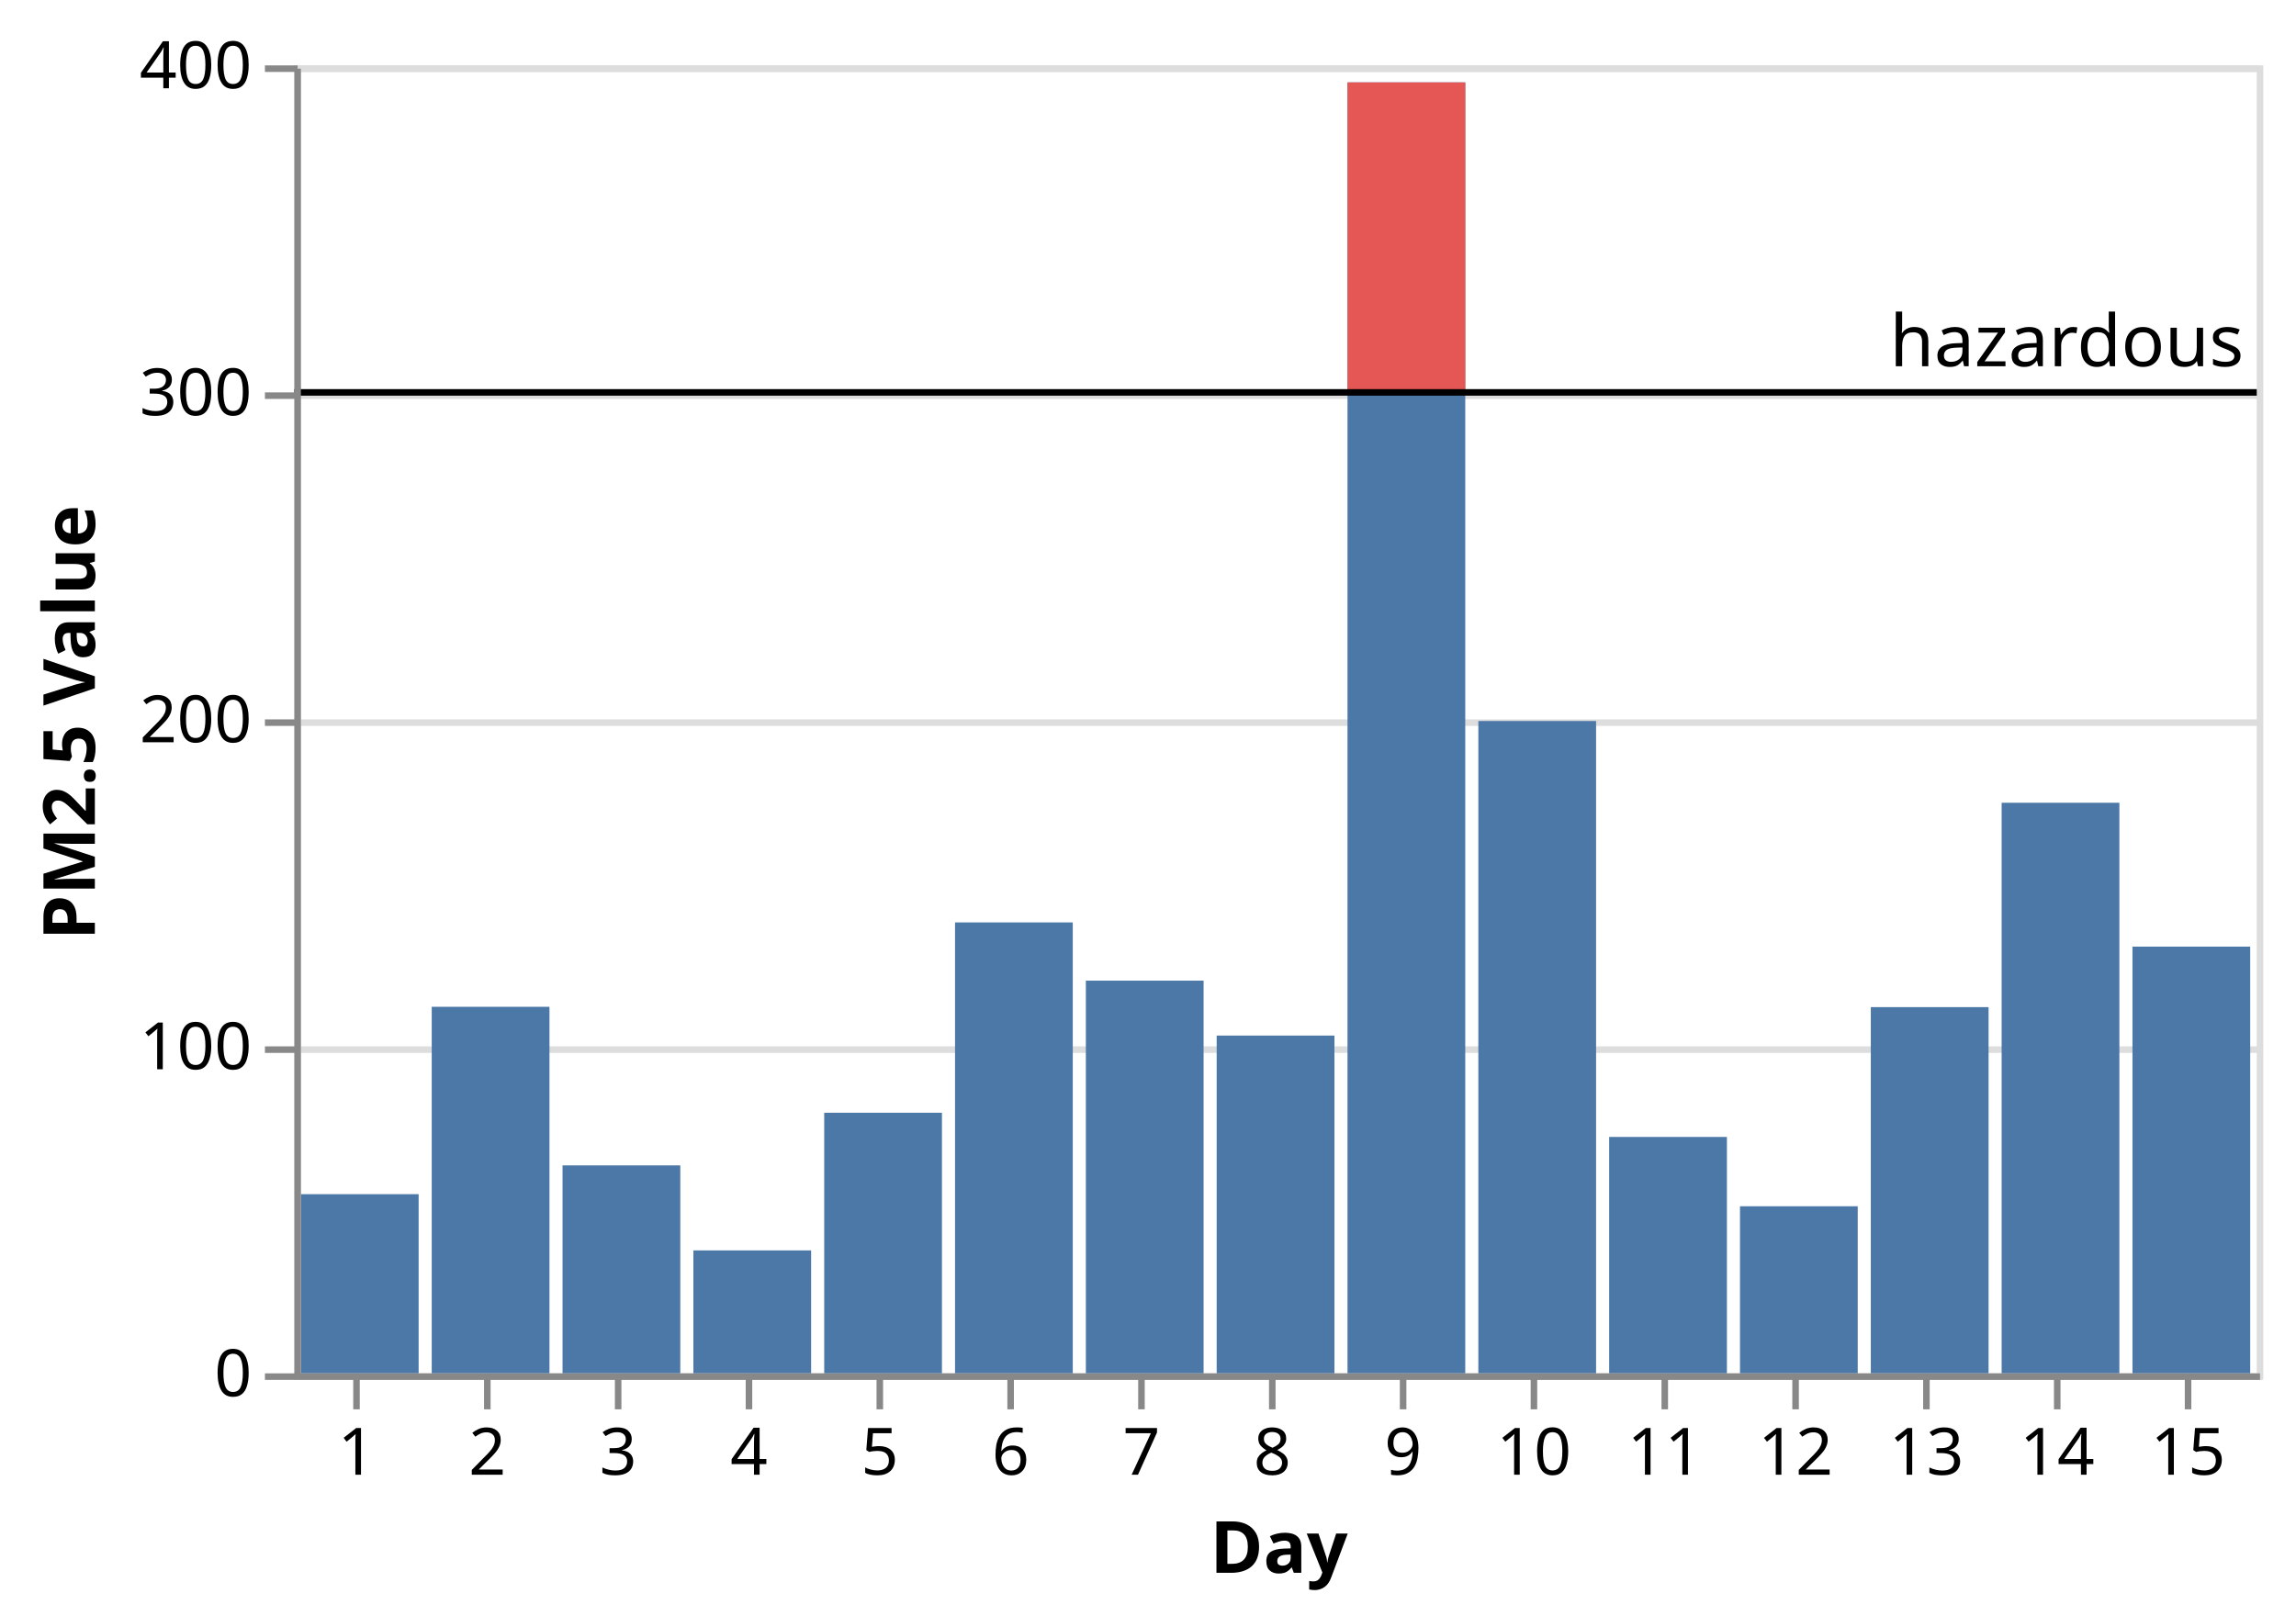
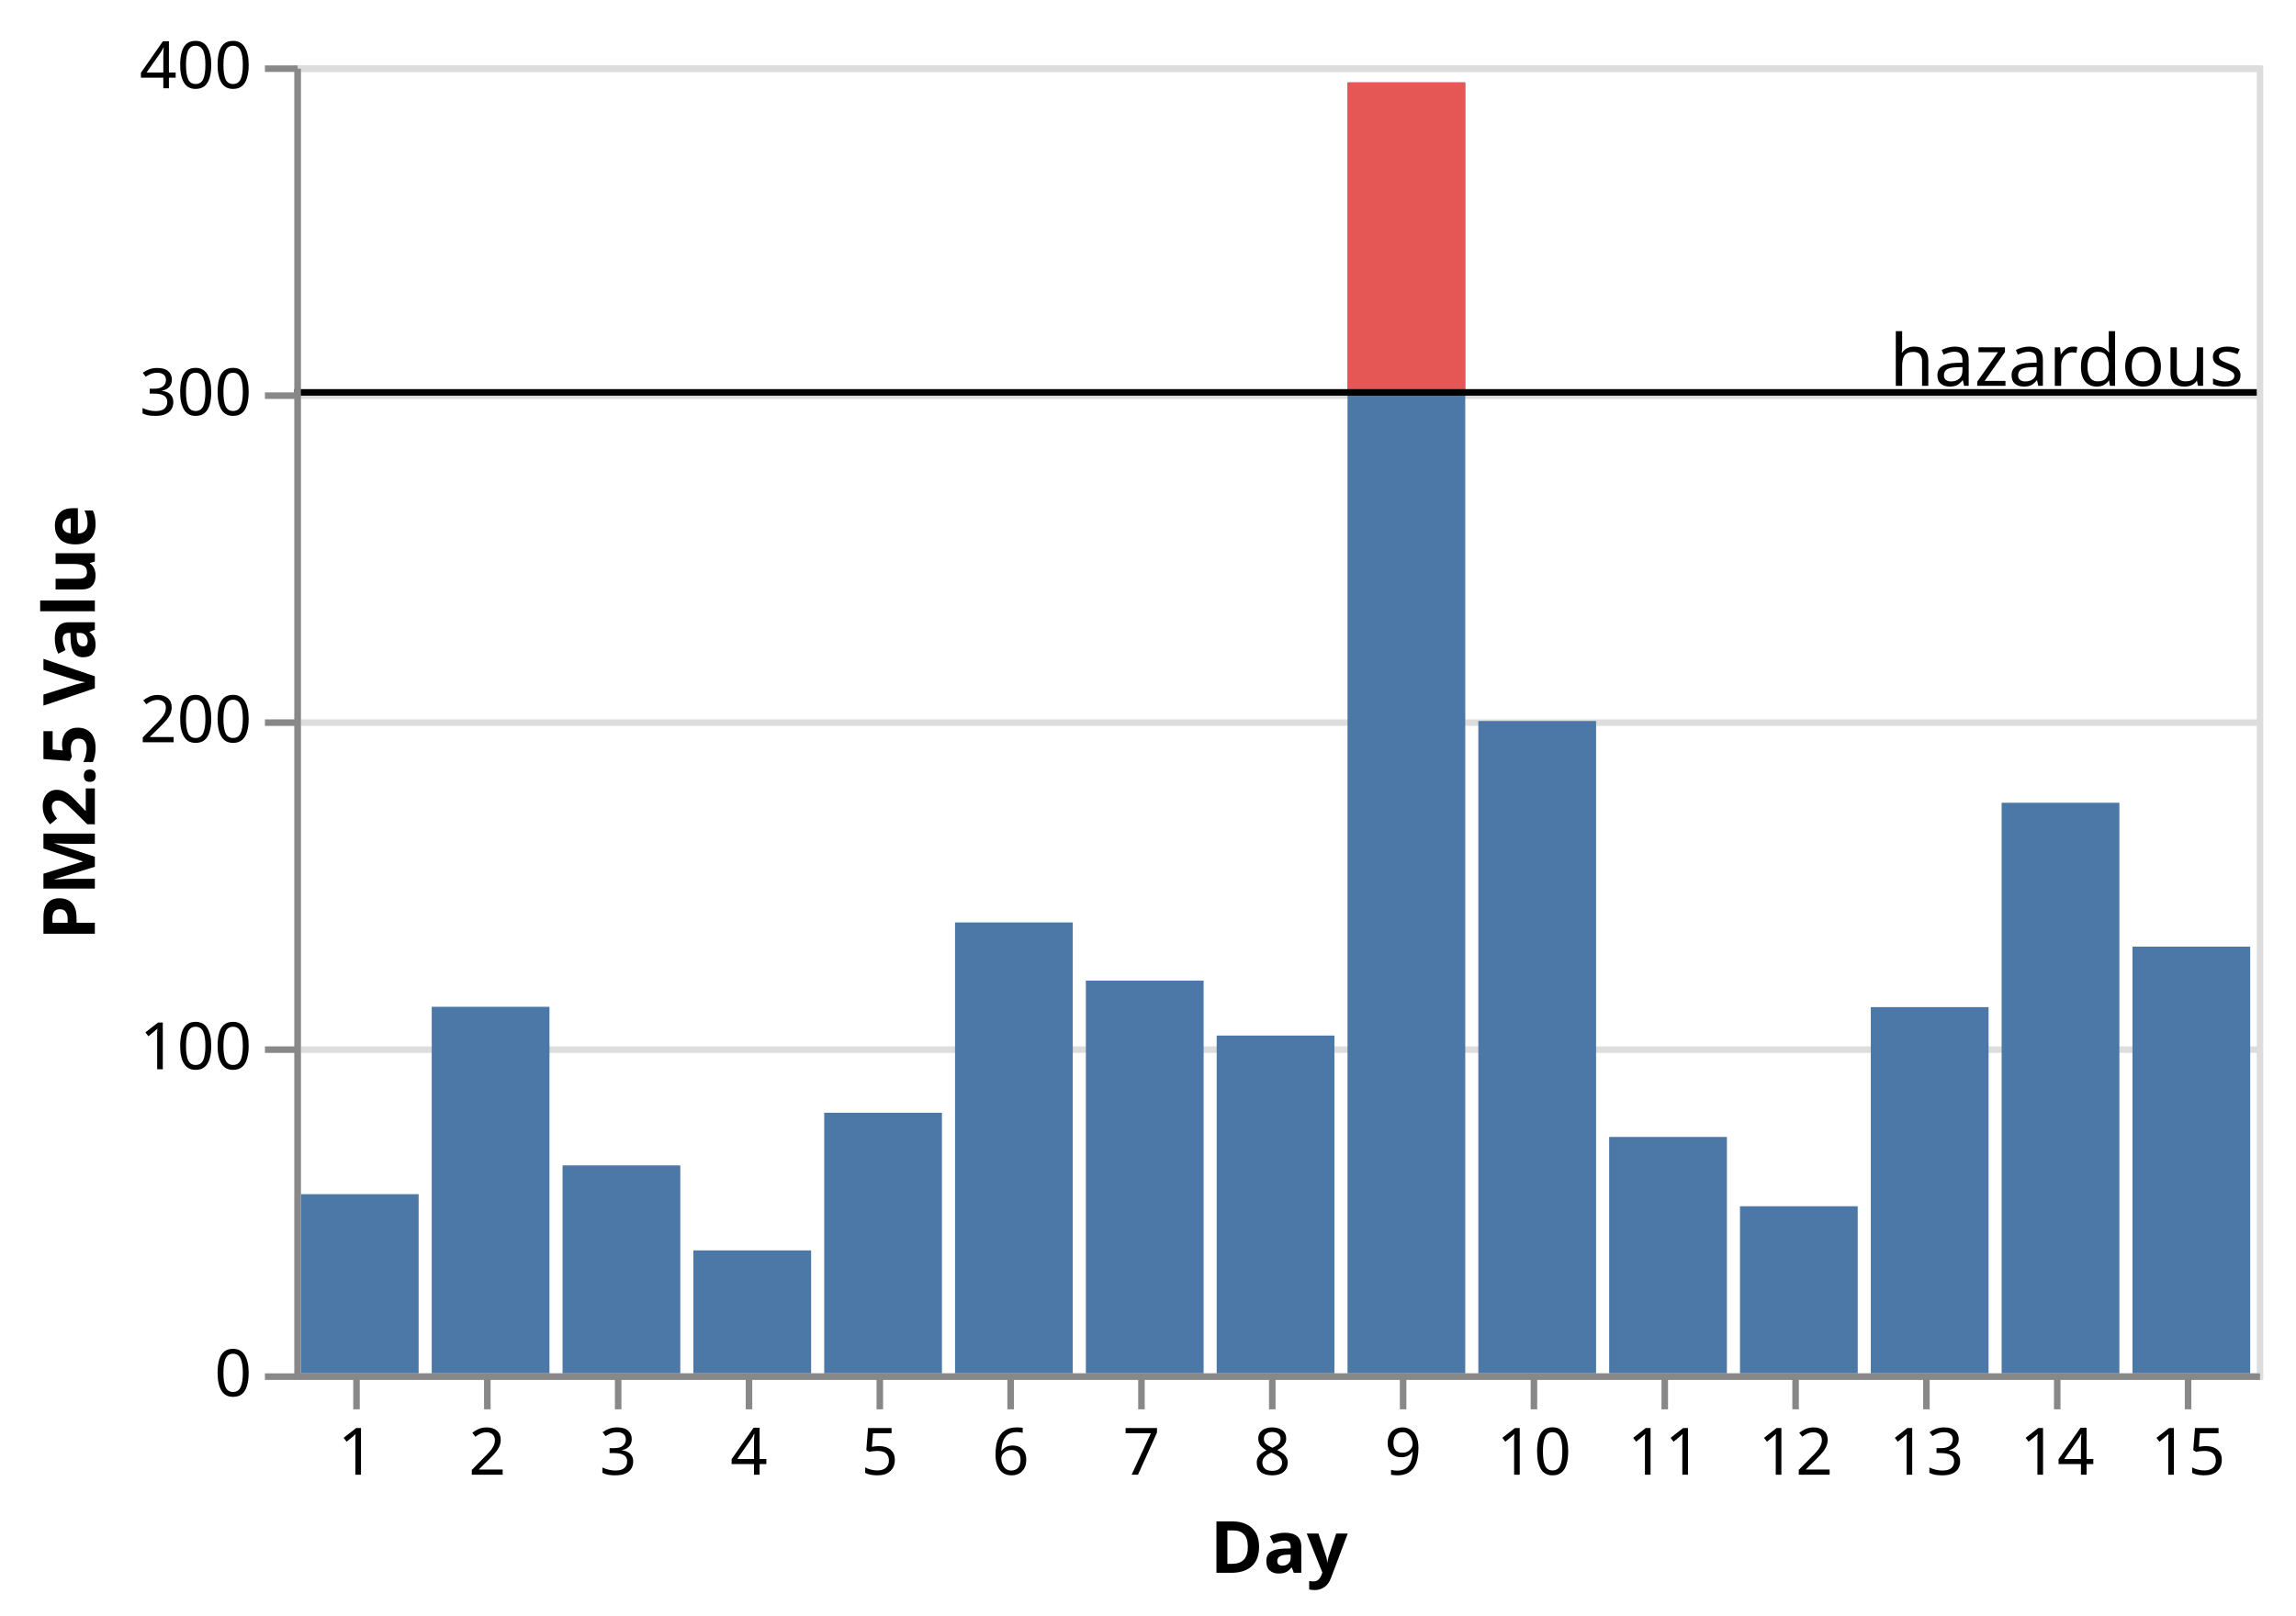
<svg xmlns="http://www.w3.org/2000/svg" class="marks" width="351" height="247" viewBox="0 0 351 247" version="1.1">
  <g transform="translate(45,10)">
    <g class="mark-group role-frame root">
      <g transform="translate(0,0)">
        <path class="background" d="M0.5,0.5h300v200h-300Z" style="fill: none; stroke: #ddd;" />
        <g>
          <g class="mark-group role-axis">
            <g transform="translate(0.5,0.5)">
              <path class="background" d="M0,0h0v0h0Z" style="pointer-events: none; fill: none;" />
              <g>
                <g class="mark-rule role-axis-grid" style="pointer-events: none;">
                  <line transform="translate(0,200)" x2="300" y2="0" style="fill: none; stroke: #ddd; stroke-width: 1; opacity: 1;" />
                  <line transform="translate(0,150)" x2="300" y2="0" style="fill: none; stroke: #ddd; stroke-width: 1; opacity: 1;" />
                  <line transform="translate(0,100)" x2="300" y2="0" style="fill: none; stroke: #ddd; stroke-width: 1; opacity: 1;" />
                  <line transform="translate(0,50)" x2="300" y2="0" style="fill: none; stroke: #ddd; stroke-width: 1; opacity: 1;" />
                  <line transform="translate(0,0)" x2="300" y2="0" style="fill: none; stroke: #ddd; stroke-width: 1; opacity: 1;" />
                </g>
              </g>
            </g>
          </g>
          <g class="mark-rect role-mark layer_0_layer_0_marks">
            <path d="M1,172.6h18v27.4h-18Z" style="fill: #4c78a8;" />
            <path d="M21,143.95h18v56.05h-18Z" style="fill: #4c78a8;" />
            <path d="M41,168.2h18v31.8h-18Z" style="fill: #4c78a8;" />
            <path d="M61,181.2h18v18.8h-18Z" style="fill: #4c78a8;" />
            <path d="M81,160.15h18v39.85h-18Z" style="fill: #4c78a8;" />
            <path d="M101,131.05h18v68.95h-18Z" style="fill: #4c78a8;" />
            <path d="M121,139.95h18v60.05h-18Z" style="fill: #4c78a8;" />
            <path d="M141,148.35h18v51.65h-18Z" style="fill: #4c78a8;" />
            <path d="M161,2.6h18v197.4h-18Z" style="fill: #4c78a8;" />
            <path d="M181,100.25h18v99.75h-18Z" style="fill: #4c78a8;" />
            <path d="M201,163.85h18v36.15h-18Z" style="fill: #4c78a8;" />
            <path d="M221,174.45h18v25.55h-18Z" style="fill: #4c78a8;" />
            <path d="M241,144h18v56h-18Z" style="fill: #4c78a8;" />
            <path d="M261,112.75h18v87.25h-18Z" style="fill: #4c78a8;" />
            <path d="M281,134.75h18v65.25h-18Z" style="fill: #4c78a8;" />
          </g>
          <g class="mark-rect role-mark layer_0_layer_1_marks">
            <path d="M161,2.6h18v47.4h-18Z" style="fill: #e45755;" />
          </g>
          <g class="mark-rule role-mark layer_1_layer_0_marks">
            <line transform="translate(0,50)" x2="300" y2="0" style="fill: none; stroke: black;" />
          </g>
          <g class="mark-text role-mark layer_1_layer_1_marks">
-             <text text-anchor="end" transform="translate(298,46)" style="font-family: sans-serif; font-size: 11px; fill: black;">hazardous</text>
+             <text text-anchor="end" transform="translate(298,49)" style="font-family: sans-serif; font-size: 11px; fill: black;">hazardous</text>
          </g>
          <g class="mark-group role-axis">
            <g transform="translate(0.5,200.5)">
              <path class="background" d="M0,0h0v0h0Z" style="pointer-events: none; fill: none;" />
              <g>
                <g class="mark-rule role-axis-tick" style="pointer-events: none;">
                  <line transform="translate(9,0)" x2="0" y2="5" style="fill: none; stroke: #888; stroke-width: 1; opacity: 1;" />
                  <line transform="translate(29,0)" x2="0" y2="5" style="fill: none; stroke: #888; stroke-width: 1; opacity: 1;" />
                  <line transform="translate(49,0)" x2="0" y2="5" style="fill: none; stroke: #888; stroke-width: 1; opacity: 1;" />
                  <line transform="translate(69,0)" x2="0" y2="5" style="fill: none; stroke: #888; stroke-width: 1; opacity: 1;" />
                  <line transform="translate(89,0)" x2="0" y2="5" style="fill: none; stroke: #888; stroke-width: 1; opacity: 1;" />
                  <line transform="translate(109,0)" x2="0" y2="5" style="fill: none; stroke: #888; stroke-width: 1; opacity: 1;" />
                  <line transform="translate(129,0)" x2="0" y2="5" style="fill: none; stroke: #888; stroke-width: 1; opacity: 1;" />
                  <line transform="translate(149,0)" x2="0" y2="5" style="fill: none; stroke: #888; stroke-width: 1; opacity: 1;" />
                  <line transform="translate(169,0)" x2="0" y2="5" style="fill: none; stroke: #888; stroke-width: 1; opacity: 1;" />
                  <line transform="translate(189,0)" x2="0" y2="5" style="fill: none; stroke: #888; stroke-width: 1; opacity: 1;" />
                  <line transform="translate(209,0)" x2="0" y2="5" style="fill: none; stroke: #888; stroke-width: 1; opacity: 1;" />
                  <line transform="translate(229,0)" x2="0" y2="5" style="fill: none; stroke: #888; stroke-width: 1; opacity: 1;" />
                  <line transform="translate(249,0)" x2="0" y2="5" style="fill: none; stroke: #888; stroke-width: 1; opacity: 1;" />
                  <line transform="translate(269,0)" x2="0" y2="5" style="fill: none; stroke: #888; stroke-width: 1; opacity: 1;" />
                  <line transform="translate(289,0)" x2="0" y2="5" style="fill: none; stroke: #888; stroke-width: 1; opacity: 1;" />
                </g>
                <g class="mark-text role-axis-label" style="pointer-events: none;">
                  <text text-anchor="middle" transform="translate(9,15)" style="font-family: sans-serif; font-size: 10px; fill: #000; opacity: 1;">1</text>
                  <text text-anchor="middle" transform="translate(29,15)" style="font-family: sans-serif; font-size: 10px; fill: #000; opacity: 1;">2</text>
                  <text text-anchor="middle" transform="translate(49,15)" style="font-family: sans-serif; font-size: 10px; fill: #000; opacity: 1;">3</text>
                  <text text-anchor="middle" transform="translate(69,15)" style="font-family: sans-serif; font-size: 10px; fill: #000; opacity: 1;">4</text>
                  <text text-anchor="middle" transform="translate(89,15)" style="font-family: sans-serif; font-size: 10px; fill: #000; opacity: 1;">5</text>
                  <text text-anchor="middle" transform="translate(109,15)" style="font-family: sans-serif; font-size: 10px; fill: #000; opacity: 1;">6</text>
                  <text text-anchor="middle" transform="translate(129,15)" style="font-family: sans-serif; font-size: 10px; fill: #000; opacity: 1;">7</text>
                  <text text-anchor="middle" transform="translate(149,15)" style="font-family: sans-serif; font-size: 10px; fill: #000; opacity: 1;">8</text>
                  <text text-anchor="middle" transform="translate(169,15)" style="font-family: sans-serif; font-size: 10px; fill: #000; opacity: 1;">9</text>
                  <text text-anchor="middle" transform="translate(189,15)" style="font-family: sans-serif; font-size: 10px; fill: #000; opacity: 1;">10</text>
                  <text text-anchor="middle" transform="translate(209,15)" style="font-family: sans-serif; font-size: 10px; fill: #000; opacity: 1;">11</text>
                  <text text-anchor="middle" transform="translate(229,15)" style="font-family: sans-serif; font-size: 10px; fill: #000; opacity: 1;">12</text>
                  <text text-anchor="middle" transform="translate(249,15)" style="font-family: sans-serif; font-size: 10px; fill: #000; opacity: 1;">13</text>
                  <text text-anchor="middle" transform="translate(269,15)" style="font-family: sans-serif; font-size: 10px; fill: #000; opacity: 1;">14</text>
                  <text text-anchor="middle" transform="translate(289,15)" style="font-family: sans-serif; font-size: 10px; fill: #000; opacity: 1;">15</text>
                </g>
                <g class="mark-rule role-axis-domain" style="pointer-events: none;">
                  <line transform="translate(0,0)" x2="300" y2="0" style="fill: none; stroke: #888; stroke-width: 1; opacity: 1;" />
                </g>
                <g class="mark-text role-axis-title" style="pointer-events: none;">
                  <text text-anchor="middle" transform="translate(150,30)" style="font-family: sans-serif; font-size: 11px; font-weight: bold; fill: #000; opacity: 1;">Day</text>
                </g>
              </g>
            </g>
          </g>
          <g class="mark-group role-axis">
            <g transform="translate(0.5,0.5)">
              <path class="background" d="M0,0h0v0h0Z" style="pointer-events: none; fill: none;" />
              <g>
                <g class="mark-rule role-axis-tick" style="pointer-events: none;">
                  <line transform="translate(0,200)" x2="-5" y2="0" style="fill: none; stroke: #888; stroke-width: 1; opacity: 1;" />
                  <line transform="translate(0,150)" x2="-5" y2="0" style="fill: none; stroke: #888; stroke-width: 1; opacity: 1;" />
                  <line transform="translate(0,100)" x2="-5" y2="0" style="fill: none; stroke: #888; stroke-width: 1; opacity: 1;" />
                  <line transform="translate(0,50)" x2="-5" y2="0" style="fill: none; stroke: #888; stroke-width: 1; opacity: 1;" />
                  <line transform="translate(0,0)" x2="-5" y2="0" style="fill: none; stroke: #888; stroke-width: 1; opacity: 1;" />
                </g>
                <g class="mark-text role-axis-label" style="pointer-events: none;">
                  <text text-anchor="end" transform="translate(-7,203)" style="font-family: sans-serif; font-size: 10px; fill: #000; opacity: 1;">0</text>
                  <text text-anchor="end" transform="translate(-7,153)" style="font-family: sans-serif; font-size: 10px; fill: #000; opacity: 1;">100</text>
                  <text text-anchor="end" transform="translate(-7,103)" style="font-family: sans-serif; font-size: 10px; fill: #000; opacity: 1;">200</text>
                  <text text-anchor="end" transform="translate(-7,53)" style="font-family: sans-serif; font-size: 10px; fill: #000; opacity: 1;">300</text>
                  <text text-anchor="end" transform="translate(-7,3)" style="font-family: sans-serif; font-size: 10px; fill: #000; opacity: 1;">400</text>
                </g>
                <g class="mark-rule role-axis-domain" style="pointer-events: none;">
                  <line transform="translate(0,200)" x2="0" y2="-200" style="fill: none; stroke: #888; stroke-width: 1; opacity: 1;" />
                </g>
                <g class="mark-text role-axis-title" style="pointer-events: none;">
                  <text text-anchor="middle" transform="translate(-29,100) rotate(-90) translate(0,-2)" style="font-family: sans-serif; font-size: 11px; font-weight: bold; fill: #000; opacity: 1;">PM2.5 Value</text>
                </g>
              </g>
            </g>
          </g>
        </g>
      </g>
    </g>
  </g>
</svg>
